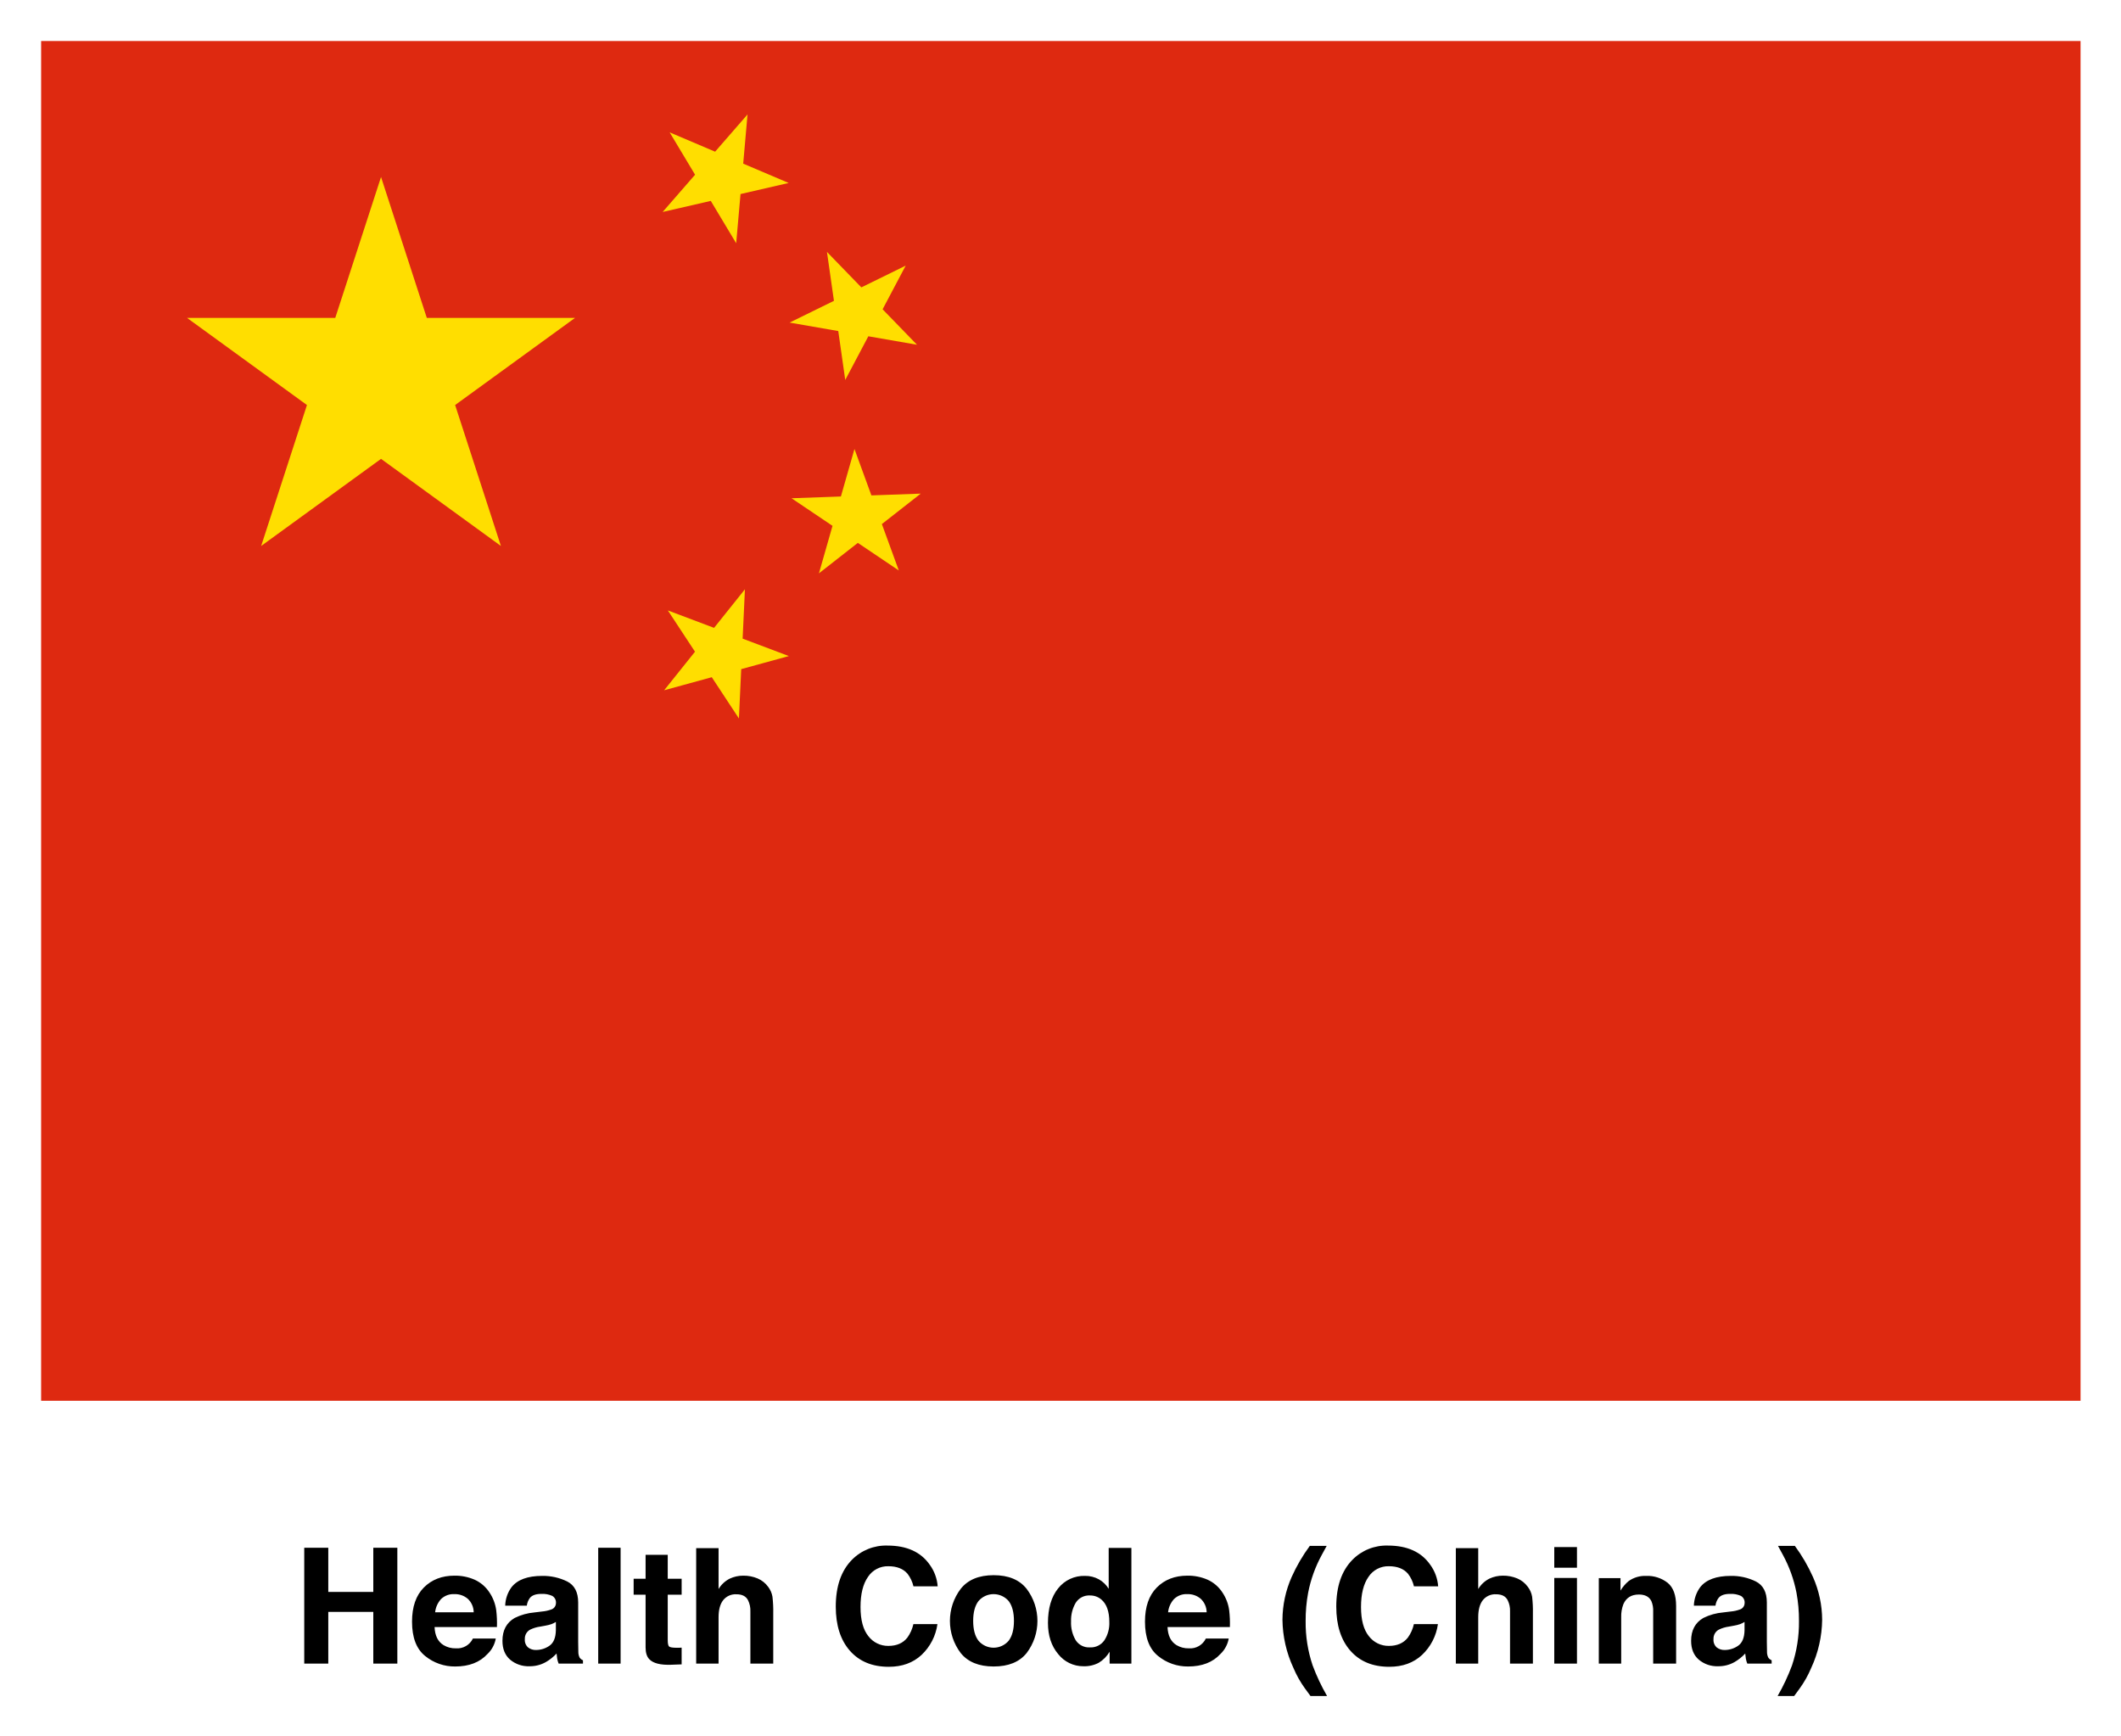
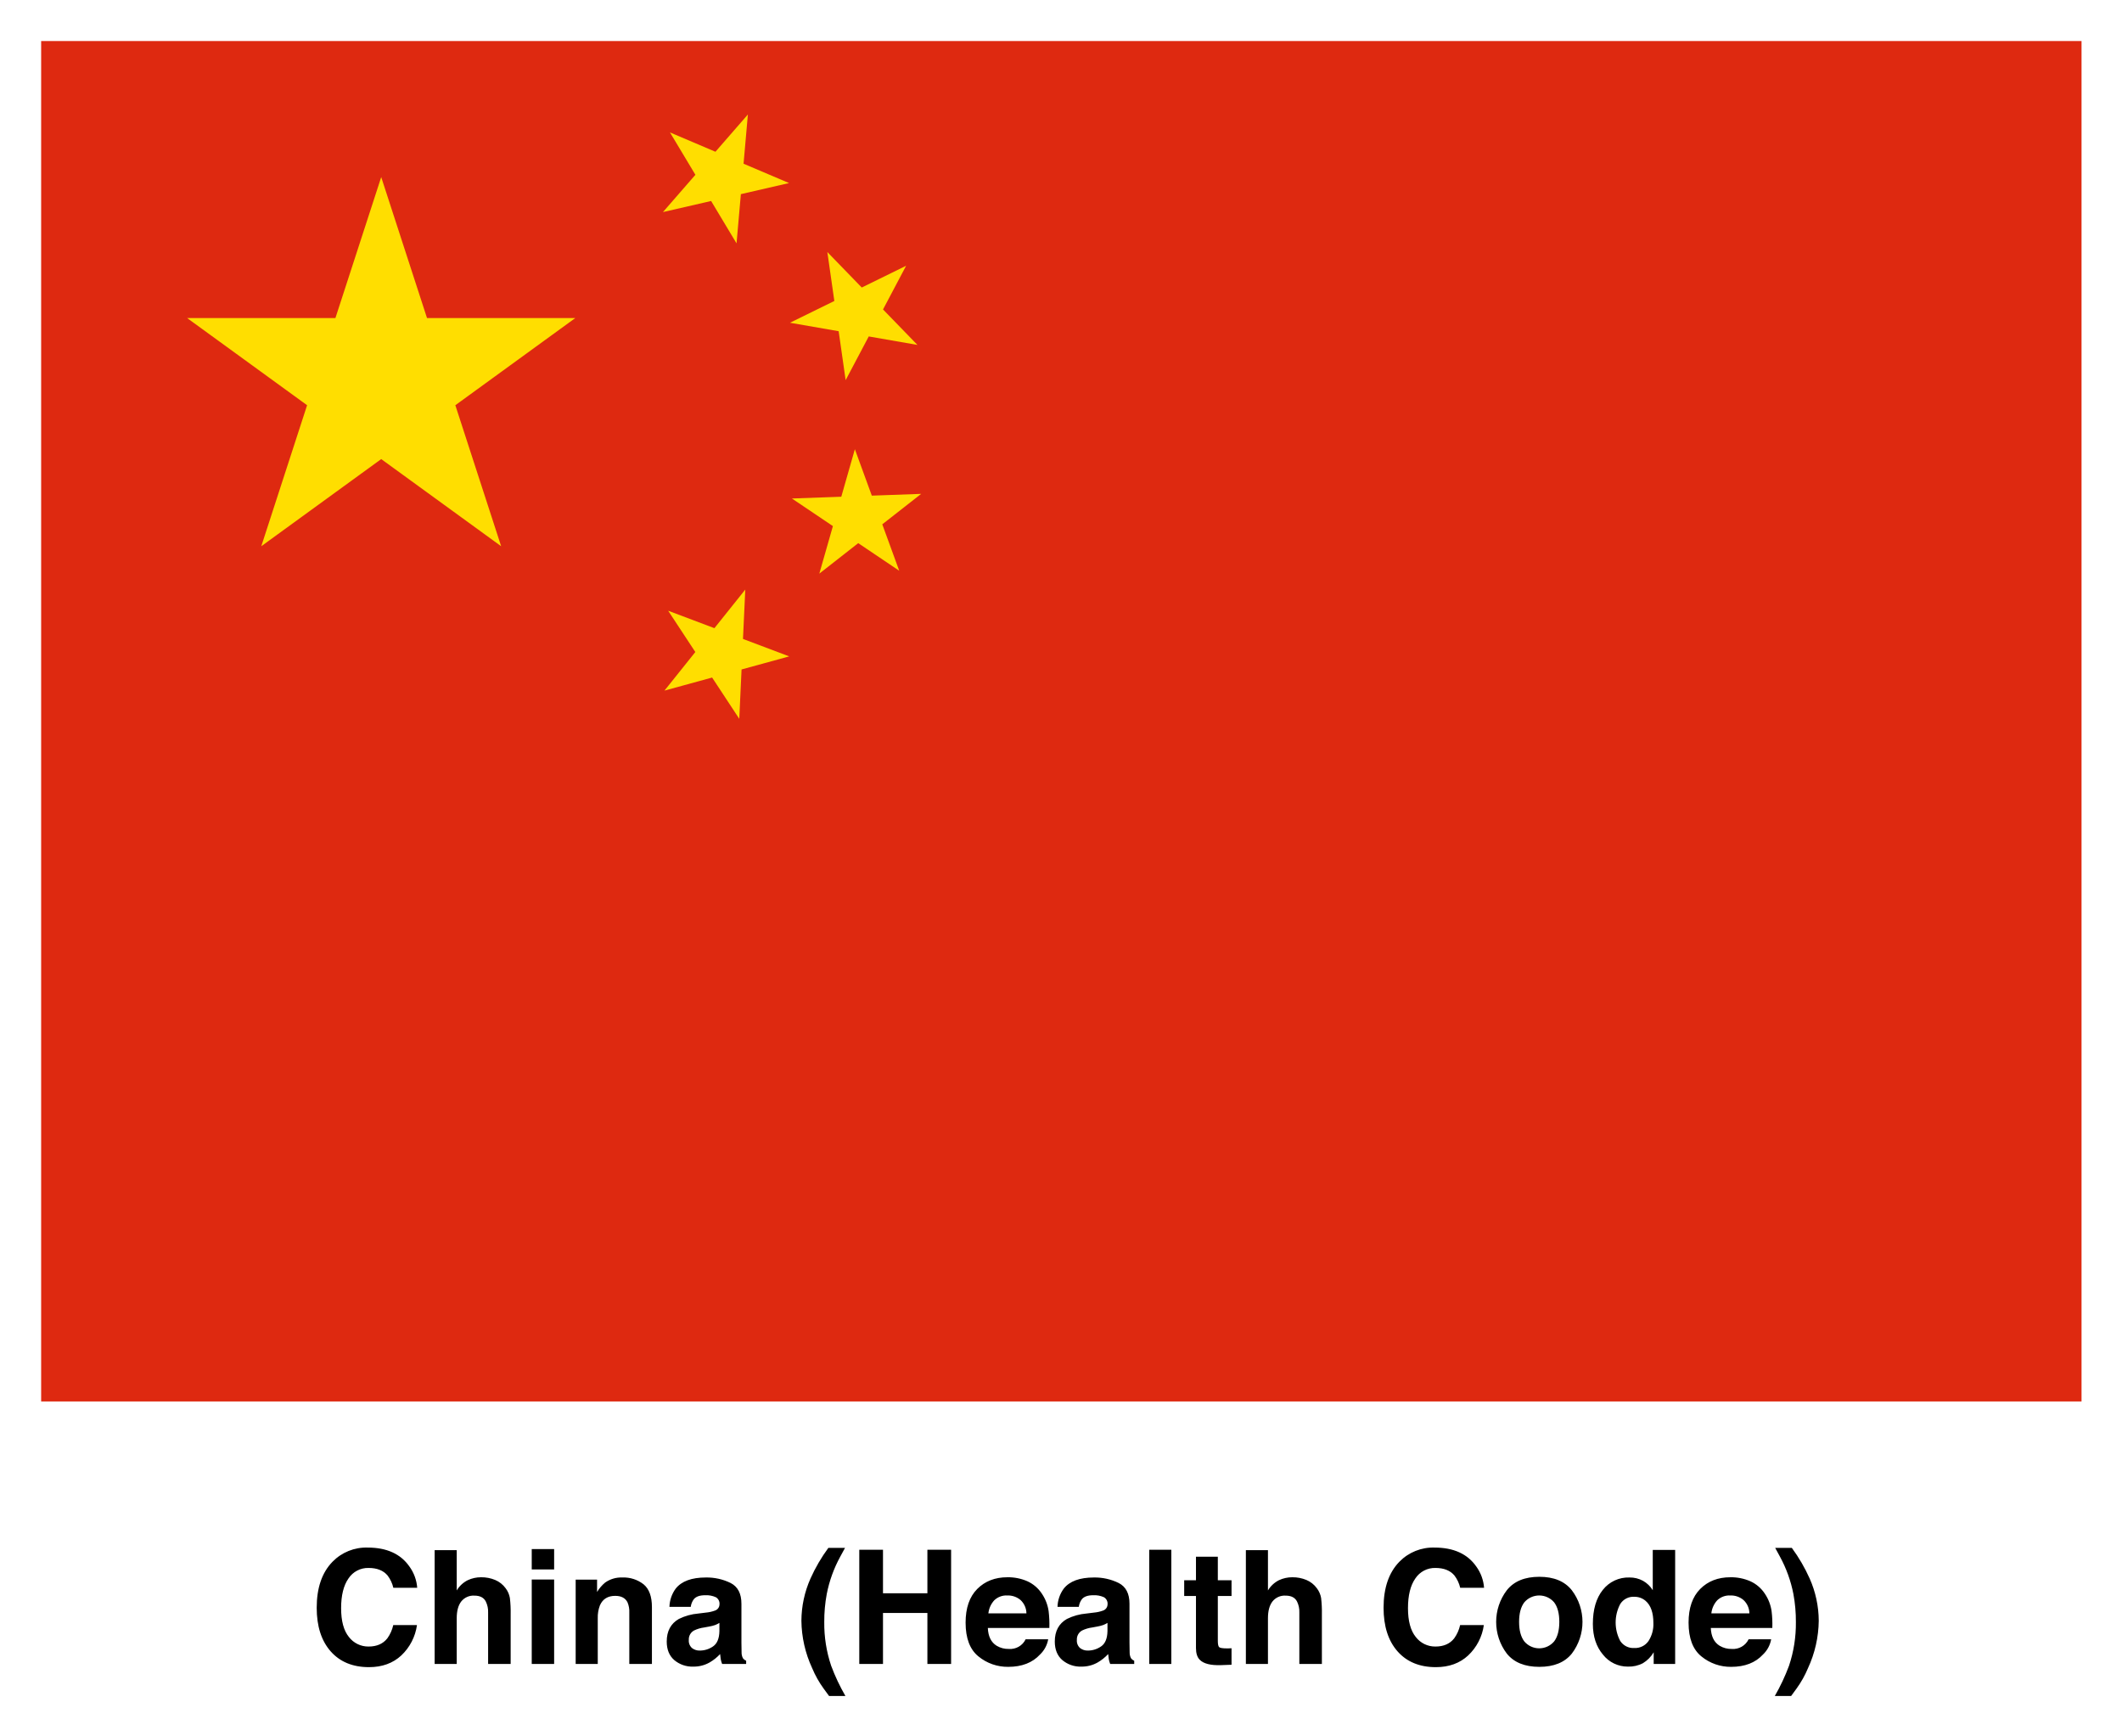
- <svg xmlns="http://www.w3.org/2000/svg" role="img" viewBox="-20.50 -19.00 936.00 766.00">
+ <svg xmlns="http://www.w3.org/2000/svg" role="img" viewBox="-20.50 -19.00 936.00 765.50">
  <defs>
    <style>.cls-2{fill:#ffde00}</style>
  </defs>
  <path fill="#de2910" d="M-2.349-.9h900v600h-900z" />
  <path d="M147.651 59.1l52.901 162.812L62.056 121.288h171.19L94.75 221.912z" class="cls-2" id="s" />
  <path d="M309.39 31.492L304.381 88.335 275.022 39.404l52.513 22.33-55.609 12.801z" class="cls-2" id="s-2" data-name="s" />
  <path d="M379.184 98.211l-26.675 50.445-8.07-56.49 39.733 40.958-56.219-9.781z" class="cls-2" id="s-3" data-name="s" />
  <path d="M385.832 198.813l-44.933 35.175 15.677-54.868 19.568 53.603-47.338-31.864z" class="cls-2" id="s-4" data-name="s" />
  <path d="M308.236 241.029l-2.648 57.002-31.363-47.672 53.394 20.133-55.03 15.096z" class="cls-2" id="s-5" data-name="s" />
-   <path d="M113.764 715.066v-51.101h10.608v19.483h19.865v-19.483h10.608v51.101h-10.608v-22.812h-19.865v22.812zm75.17-37.022a15.368 15.368 0 0 1 6.53 5.59 18.562 18.562 0 0 1 3.011 7.812 48.246 48.246 0 0 1 .326 7.499h-27.522q.23 5.687 3.952 7.974a10.032 10.032 0 0 0 5.448 1.422 7.672 7.672 0 0 0 7.52-4.334h10.087a12.34 12.34 0 0 1-3.663 6.83q-5.077 5.512-14.216 5.512a20.599 20.599 0 0 1-13.311-4.649q-5.766-4.649-5.766-15.128 0-9.819 5.206-15.059 5.205-5.24 13.513-5.24a21.509 21.509 0 0 1 8.887 1.772zm-14.781 8.535a10.264 10.264 0 0 0-2.632 5.849h17.022a8.243 8.243 0 0 0-2.632-5.971 8.658 8.658 0 0 0-5.86-2.037 7.835 7.835 0 0 0-5.898 2.159zm44.611 5.502a15.616 15.616 0 0 0 3.946-.866 2.973 2.973 0 0 0 2.13-2.809 3.319 3.319 0 0 0-1.634-3.206 10.32 10.32 0 0 0-4.796-.885q-3.549 0-5.025 1.733a7.147 7.147 0 0 0-1.406 3.467h-9.534a14.456 14.456 0 0 1 2.785-8.146q3.935-4.992 13.51-4.992a24.094 24.094 0 0 1 11.072 2.461q4.839 2.462 4.839 9.291v17.334q0 1.803.069 4.368a5.487 5.487 0 0 0 .589 2.635 3.536 3.536 0 0 0 1.456 1.145v1.456h-10.747a10.967 10.967 0 0 1-.624-2.149q-.174-1.005-.277-2.288a20.389 20.389 0 0 1-4.743 3.778 14.333 14.333 0 0 1-7.253 1.838 12.514 12.514 0 0 1-8.526-2.93q-3.365-2.93-3.365-8.303 0-6.968 5.413-10.089a24.187 24.187 0 0 1 8.731-2.427zm6.042 4.611a10.949 10.949 0 0 1-1.916.953 16.157 16.157 0 0 1-2.653.676l-2.249.416a14.807 14.807 0 0 0-4.542 1.353 4.512 4.512 0 0 0-2.334 4.194 4.383 4.383 0 0 0 1.426 3.658 5.418 5.418 0 0 0 3.467 1.126 10.327 10.327 0 0 0 5.967-1.872q2.728-1.872 2.833-6.829zm28.567 18.374h-9.88v-51.101h9.88zm5.755-30.404V677.625h5.27v-10.539h9.776V677.625h6.136v7.037h-6.136v19.969q0 2.323.589 2.896.589.571 3.605.571c.3 0 .618-.005.953-.017s.665-.029.988-.053v7.385l-4.68.173q-7.003.243-9.568-2.427-1.664-1.698-1.664-5.234v-23.263zm54.684-7.175a11.094 11.094 0 0 1 4.677 3.713 9.896 9.896 0 0 1 1.898 4.354 53.816 53.816 0 0 1 .346 7.304v22.208h-10.088v-23.011a10.202 10.202 0 0 0-1.032-4.929q-1.343-2.637-5.093-2.638a6.987 6.987 0 0 0-5.902 2.62q-2.013 2.621-2.013 7.479v20.478h-9.88v-50.928h9.88V682.166a12.078 12.078 0 0 1 4.953-4.593 13.941 13.941 0 0 1 5.92-1.301 15.995 15.995 0 0 1 6.335 1.215zm41.617-8.183a21.038 21.038 0 0 1 15.708-6.31q12.759 0 18.658 8.459a18.436 18.436 0 0 1 3.498 9.533h-10.678a14.552 14.552 0 0 0-2.615-5.547q-2.853-3.328-8.457-3.328a10.421 10.421 0 0 0-9 4.698q-3.294 4.698-3.294 13.295 0 8.597 3.476 12.879a10.893 10.893 0 0 0 8.834 4.281q5.493 0 8.376-3.675a16.138 16.138 0 0 0 2.645-5.928h10.608a23.022 23.022 0 0 1-7.014 13.59q-5.643 5.235-14.456 5.234-10.906 0-17.149-7.072-6.242-7.106-6.242-19.483 0-13.381 7.1-20.627zm77.108 41.139q-4.784 5.906-14.526 5.905-9.742 0-14.526-5.905a23.445 23.445 0 0 1 0-28.386q4.784-5.993 14.526-5.993 9.741 0 14.526 5.993a23.445 23.445 0 0 1 0 28.386zm-7.904-5.461q2.323-3.081 2.323-8.758 0-5.678-2.323-8.741a8.782 8.782 0 0 0-13.33 0q-2.339 3.063-2.34 8.741 0 5.678 2.34 8.758a8.75 8.75 0 0 0 13.33 0zm39.798-27.098a12.012 12.012 0 0 1 4.334 4.178v-18.027h10.019v51.031h-9.603v-5.235a13.936 13.936 0 0 1-4.819 4.889 13.533 13.533 0 0 1-6.726 1.525 14.042 14.042 0 0 1-11.146-5.356q-4.523-5.355-4.524-13.746 0-9.672 4.455-15.219a14.492 14.492 0 0 1 11.908-5.547 12.192 12.192 0 0 1 6.102 1.508zm2.427 26.92a13.785 13.785 0 0 0 2.185-8.078q0-6.933-3.502-9.915a7.538 7.538 0 0 0-4.992-1.803 6.941 6.941 0 0 0-6.361 3.276 15.185 15.185 0 0 0-2.028 8.13 15.034 15.034 0 0 0 2.063 8.372 6.975 6.975 0 0 0 6.257 3.138 7.294 7.294 0 0 0 6.379-3.12zm45.529-26.761a15.367 15.367 0 0 1 6.529 5.59 18.562 18.562 0 0 1 3.011 7.812 48.172 48.172 0 0 1 .326 7.499h-27.522q.23 5.687 3.952 7.974a10.029 10.029 0 0 0 5.447 1.422 7.672 7.672 0 0 0 7.52-4.334h10.088a12.346 12.346 0 0 1-3.663 6.83q-5.077 5.512-14.217 5.512a20.599 20.599 0 0 1-13.311-4.649q-5.766-4.649-5.766-15.128 0-9.819 5.205-15.059 5.206-5.24 13.514-5.24a21.51 21.51 0 0 1 8.887 1.772zm-14.781 8.535a10.264 10.264 0 0 0-2.632 5.849h17.021a8.243 8.243 0 0 0-2.632-5.971 8.657 8.657 0 0 0-5.86-2.037 7.834 7.834 0 0 0-5.897 2.159zm51.9-9.717a74.281 74.281 0 0 1 8.009-13.729h7.453l-2.114 3.883a57.822 57.822 0 0 0-6.067 16.779 66.407 66.407 0 0 0-1.109 12.55 59.273 59.273 0 0 0 3.086 19.518 89.003 89.003 0 0 0 6.379 13.521h-7.315l-2.461-3.362a45.064 45.064 0 0 1-5.097-9.083 51.722 51.722 0 0 1-4.818-21.217 47.06 47.06 0 0 1 4.056-18.859zm26.792-7.558a21.037 21.037 0 0 1 15.708-6.31q12.759 0 18.658 8.459a18.436 18.436 0 0 1 3.498 9.533H603.483a14.566 14.566 0 0 0-2.615-5.547q-2.854-3.328-8.457-3.328a10.42 10.42 0 0 0-9 4.698q-3.294 4.698-3.294 13.295 0 8.597 3.476 12.879a10.893 10.893 0 0 0 8.834 4.281q5.493 0 8.377-3.675a16.146 16.146 0 0 0 2.645-5.928h10.608a23.022 23.022 0 0 1-7.014 13.59q-5.643 5.235-14.456 5.234-10.906 0-17.148-7.072-6.242-7.106-6.242-19.483-0-13.381 7.101-20.627zm72.753 8.183a11.095 11.095 0 0 1 4.677 3.713 9.903 9.903 0 0 1 1.898 4.354 53.817 53.817 0 0 1 .346 7.304v22.208h-10.089v-23.011a10.202 10.202 0 0 0-1.032-4.929q-1.342-2.637-5.093-2.638a6.985 6.985 0 0 0-5.902 2.62q-2.014 2.621-2.013 7.479v20.478h-9.881v-50.928h9.881V682.166a12.075 12.075 0 0 1 4.953-4.593 13.94 13.94 0 0 1 5.92-1.301 15.998 15.998 0 0 1 6.335 1.215zm26.369-4.716h-10.019v-9.118H675.419zm-10.019 4.507H675.419v37.788h-10.019zm50.059 2.167q3.71 3.067 3.711 10.175v25.446h-10.123v-22.985a10.564 10.564 0 0 0-.791-4.576q-1.446-2.912-5.507-2.912-4.989 0-6.848 4.265a14.739 14.739 0 0 0-.964 5.755v20.454h-9.881v-37.719h9.568v5.512a16.747 16.747 0 0 1 3.591-4.194 12.437 12.437 0 0 1 7.698-2.288 14.482 14.482 0 0 1 9.545 3.068zm27.865 12.636a15.616 15.616 0 0 0 3.946-.866 2.973 2.973 0 0 0 2.13-2.809 3.32 3.32 0 0 0-1.634-3.206 10.322 10.322 0 0 0-4.797-.885q-3.549 0-5.025 1.733a7.142 7.142 0 0 0-1.405 3.467h-9.534a14.463 14.463 0 0 1 2.785-8.146q3.935-4.992 13.51-4.992a24.092 24.092 0 0 1 11.072 2.461q4.84 2.462 4.84 9.291v17.334q0 1.803.069 4.368a5.494 5.494 0 0 0 .589 2.635 3.536 3.536 0 0 0 1.456 1.145v1.456H750.579a10.966 10.966 0 0 1-.624-2.149q-.173-1.005-.277-2.288a20.376 20.376 0 0 1-4.742 3.778 14.334 14.334 0 0 1-7.253 1.838 12.514 12.514 0 0 1-8.526-2.93q-3.365-2.93-3.364-8.303 0-6.968 5.413-10.089a24.187 24.187 0 0 1 8.731-2.427zm6.041 4.611a10.962 10.962 0 0 1-1.915.953 16.17 16.17 0 0 1-2.653.676l-2.249.416a14.811 14.811 0 0 0-4.542 1.353 4.513 4.513 0 0 0-2.334 4.194 4.385 4.385 0 0 0 1.426 3.658 5.42 5.42 0 0 0 3.468 1.126 10.327 10.327 0 0 0 5.967-1.872q2.728-1.872 2.833-6.829zm30.203-19.83a47.135 47.135 0 0 1 4.05 18.859 51.802 51.802 0 0 1-4.811 21.217 45.155 45.155 0 0 1-5.087 9.083l-2.458 3.362h-7.302a89.159 89.159 0 0 0 6.355-13.521 59.479 59.479 0 0 0 3.074-19.518 66.665 66.665 0 0 0-1.104-12.55 57.968 57.968 0 0 0-6.045-16.779l-2.107-3.883h7.44a74.306 74.306 0 0 1 7.994 13.729z" />
+   <path d="M126.197 669.765a20.742 20.742 0 0 1 15.486-6.221q12.58 0 18.396 8.34a18.18 18.18 0 0 1 3.449 9.399H153.001a14.337 14.337 0 0 0-2.579-5.469q-2.812-3.281-8.337-3.281a10.273 10.273 0 0 0-8.874 4.632q-3.248 4.632-3.247 13.107 0 8.477 3.427 12.697a10.737 10.737 0 0 0 8.709 4.222q5.417 0 8.259-3.623a15.901 15.901 0 0 0 2.608-5.845h10.459a22.695 22.695 0 0 1-6.915 13.398q-5.563 5.162-14.253 5.161-10.752 0-16.907-6.973-6.154-7.006-6.153-19.209-0-13.192 7-20.337zm71.728 8.067a10.942 10.942 0 0 1 4.612 3.66 9.773 9.773 0 0 1 1.871 4.294 53.173 53.173 0 0 1 .341 7.201v21.895h-9.946v-22.686a10.047 10.047 0 0 0-1.019-4.859q-1.323-2.6-5.021-2.601a6.887 6.887 0 0 0-5.819 2.584q-1.985 2.583-1.984 7.373v20.189h-9.741v-50.21H180.96v17.773a11.907 11.907 0 0 1 4.883-4.528 13.741 13.741 0 0 1 5.837-1.282 15.768 15.768 0 0 1 6.245 1.197zm25.999-4.649h-9.878v-8.989h9.878zm-9.878 4.443h9.878v37.256h-9.878zm49.354 2.137q3.659 3.023 3.659 10.031v25.088h-9.98V692.221a10.422 10.422 0 0 0-.78-4.512q-1.427-2.871-5.429-2.871-4.92 0-6.752 4.204a14.531 14.531 0 0 0-.95 5.674v20.166h-9.741v-37.188h9.434v5.435a16.519 16.519 0 0 1 3.539-4.136 12.268 12.268 0 0 1 7.591-2.256 14.275 14.275 0 0 1 9.41 3.025zm27.473 12.458a15.404 15.404 0 0 0 3.891-.854 2.93 2.93 0 0 0 2.101-2.769 3.272 3.272 0 0 0-1.611-3.161 10.17 10.17 0 0 0-4.729-.872q-3.498 0-4.954 1.709a7.045 7.045 0 0 0-1.386 3.418h-9.399a14.251 14.251 0 0 1 2.746-8.032q3.879-4.922 13.319-4.922a23.76 23.76 0 0 1 10.916 2.427q4.771 2.427 4.771 9.16v17.09q0 1.778.068 4.307a5.408 5.408 0 0 0 .581 2.598 3.479 3.479 0 0 0 1.436 1.128v1.436h-10.596a10.755 10.755 0 0 1-.615-2.119q-.171-.99-.273-2.256a20.104 20.104 0 0 1-4.676 3.726 14.135 14.135 0 0 1-7.151 1.812 12.336 12.336 0 0 1-8.405-2.889q-3.318-2.887-3.317-8.186 0-6.87 5.337-9.946a23.834 23.834 0 0 1 8.608-2.393zm5.956 4.546a10.692 10.692 0 0 1-1.889.939 15.845 15.845 0 0 1-2.615.667l-2.218.41a14.618 14.618 0 0 0-4.478 1.333 4.449 4.449 0 0 0-2.301 4.136 4.32 4.32 0 0 0 1.405 3.606 5.343 5.343 0 0 0 3.419 1.11 10.182 10.182 0 0 0 5.883-1.846q2.689-1.846 2.793-6.733zm40.162-19.551a73.254 73.254 0 0 1 7.896-13.535h7.349l-2.085 3.828a56.994 56.994 0 0 0-5.981 16.543 65.426 65.426 0 0 0-1.094 12.373 58.448 58.448 0 0 0 3.042 19.243 87.811 87.811 0 0 0 6.289 13.33h-7.212l-2.427-3.315a44.441 44.441 0 0 1-5.024-8.955 50.986 50.986 0 0 1-4.751-20.918 46.401 46.401 0 0 1 3.999-18.594zm21.533 37.666V664.501h10.459v19.209h19.585v-19.209h10.459v50.381h-10.459V692.392h-19.585v22.49zm74.111-36.501a15.151 15.151 0 0 1 6.438 5.511 18.311 18.311 0 0 1 2.969 7.703 47.583 47.583 0 0 1 .32 7.394h-27.134q.227 5.606 3.896 7.861a9.895 9.895 0 0 0 5.371 1.401 7.566 7.566 0 0 0 7.414-4.272h9.945a12.164 12.164 0 0 1-3.611 6.733q-5.007 5.435-14.017 5.435a20.31 20.31 0 0 1-13.123-4.584q-5.685-4.583-5.685-14.915 0-9.681 5.132-14.847 5.133-5.165 13.323-5.166a21.206 21.206 0 0 1 8.762 1.746zm-14.573 8.415a10.119 10.119 0 0 0-2.595 5.767h16.782a8.126 8.126 0 0 0-2.596-5.887 8.536 8.536 0 0 0-5.777-2.009 7.725 7.725 0 0 0-5.814 2.129zm43.982 5.425a15.404 15.404 0 0 0 3.891-.854 2.93 2.93 0 0 0 2.101-2.769 3.272 3.272 0 0 0-1.611-3.161 10.17 10.17 0 0 0-4.729-.872q-3.498 0-4.954 1.709a7.045 7.045 0 0 0-1.386 3.418h-9.399a14.251 14.251 0 0 1 2.746-8.032q3.879-4.922 13.319-4.922a23.76 23.76 0 0 1 10.916 2.427q4.771 2.427 4.771 9.16v17.09q0 1.778.068 4.307a5.408 5.408 0 0 0 .581 2.598 3.479 3.479 0 0 0 1.436 1.128v1.436h-10.596a10.754 10.754 0 0 1-.615-2.119q-.171-.99-.273-2.256a20.104 20.104 0 0 1-4.676 3.726 14.135 14.135 0 0 1-7.151 1.812 12.336 12.336 0 0 1-8.405-2.889q-3.318-2.887-3.317-8.186 0-6.87 5.337-9.946a23.835 23.835 0 0 1 8.608-2.393zm5.956 4.546a10.692 10.692 0 0 1-1.889.939 15.845 15.845 0 0 1-2.615.667l-2.218.41a14.618 14.618 0 0 0-4.478 1.333A4.449 4.449 0 0 0 454.5 704.252a4.32 4.32 0 0 0 1.405 3.606 5.343 5.343 0 0 0 3.419 1.11 10.182 10.182 0 0 0 5.883-1.846q2.689-1.846 2.793-6.733zm28.165 18.115h-9.741V664.501h9.741zm5.674-29.976v-6.938h5.195v-10.391h9.639v10.391h6.05v6.938h-6.05v19.688q0 2.291.581 2.854.58.562 3.555.563c.296 0 .609-.005.939-.017s.655-.028.975-.052v7.28l-4.614.171q-6.905.239-9.434-2.393-1.641-1.674-1.641-5.161v-22.935zM555.752 677.832a10.942 10.942 0 0 1 4.612 3.66 9.773 9.773 0 0 1 1.871 4.294 53.175 53.175 0 0 1 .341 7.201v21.895h-9.946v-22.686a10.047 10.047 0 0 0-1.019-4.859q-1.323-2.6-5.021-2.601a6.887 6.887 0 0 0-5.819 2.584q-1.985 2.583-1.984 7.373v20.189h-9.741v-50.21h9.741v17.773a11.907 11.907 0 0 1 4.883-4.528 13.741 13.741 0 0 1 5.837-1.282 15.768 15.768 0 0 1 6.245 1.197zm41.031-8.067a20.742 20.742 0 0 1 15.486-6.221q12.58 0 18.396 8.34a18.18 18.18 0 0 1 3.449 9.399h-10.527a14.336 14.336 0 0 0-2.579-5.469q-2.812-3.281-8.337-3.281a10.273 10.273 0 0 0-8.874 4.632q-3.248 4.632-3.247 13.107 0 8.477 3.427 12.697a10.737 10.737 0 0 0 8.709 4.222q5.417 0 8.259-3.623a15.901 15.901 0 0 0 2.608-5.845h10.459a22.695 22.695 0 0 1-6.915 13.398q-5.563 5.162-14.253 5.161-10.752 0-16.907-6.973-6.154-7.006-6.153-19.209-0-13.192 7-20.337zm76.022 40.56q-4.717 5.823-14.321 5.822-9.605 0-14.321-5.822a23.115 23.115 0 0 1 0-27.986q4.717-5.908 14.321-5.908 9.604 0 14.321 5.908a23.115 23.115 0 0 1 0 27.986zm-7.793-5.384q2.29-3.038 2.29-8.635 0-5.599-2.29-8.618a8.658 8.658 0 0 0-13.143 0q-2.307 3.021-2.307 8.618 0 5.597 2.307 8.635a8.628 8.628 0 0 0 13.143 0zm39.238-26.717a11.852 11.852 0 0 1 4.272 4.119v-17.773h9.878v50.312h-9.468v-5.161a13.735 13.735 0 0 1-4.751 4.819 13.347 13.347 0 0 1-6.631 1.504 13.843 13.843 0 0 1-10.989-5.281q-4.46-5.279-4.46-13.552 0-9.536 4.392-15.005a14.29 14.29 0 0 1 11.741-5.469 12.027 12.027 0 0 1 6.016 1.486zm2.393 26.541a13.59 13.59 0 0 0 2.153-7.964q0-6.835-3.452-9.775a7.432 7.432 0 0 0-4.922-1.777 6.844 6.844 0 0 0-6.272 3.229 17.418 17.418 0 0 0 .034 16.27 6.877 6.877 0 0 0 6.17 3.094 7.192 7.192 0 0 0 6.289-3.076zm44.888-26.384a15.151 15.151 0 0 1 6.438 5.511 18.311 18.311 0 0 1 2.969 7.703 47.582 47.582 0 0 1 .32 7.394H734.124q.227 5.606 3.896 7.861a9.895 9.895 0 0 0 5.371 1.401 7.566 7.566 0 0 0 7.414-4.272H760.75a12.164 12.164 0 0 1-3.611 6.733q-5.007 5.435-14.017 5.435a20.31 20.31 0 0 1-13.123-4.584q-5.685-4.583-5.685-14.915 0-9.681 5.132-14.847 5.133-5.165 13.323-5.166a21.206 21.206 0 0 1 8.762 1.746zm-14.573 8.415a10.119 10.119 0 0 0-2.595 5.767h16.782a8.126 8.126 0 0 0-2.596-5.887 8.536 8.536 0 0 0-5.777-2.009 7.725 7.725 0 0 0-5.814 2.129zm40.786-9.58a46.474 46.474 0 0 1 3.992 18.594 51.081 51.081 0 0 1-4.742 20.918 44.523 44.523 0 0 1-5.017 8.955l-2.422 3.315h-7.199a88.062 88.062 0 0 0 6.266-13.33 58.654 58.654 0 0 0 3.031-19.243 65.681 65.681 0 0 0-1.09-12.373 57.169 57.169 0 0 0-5.959-16.543l-2.078-3.828h7.336a73.287 73.287 0 0 1 7.882 13.535z" />
</svg>
